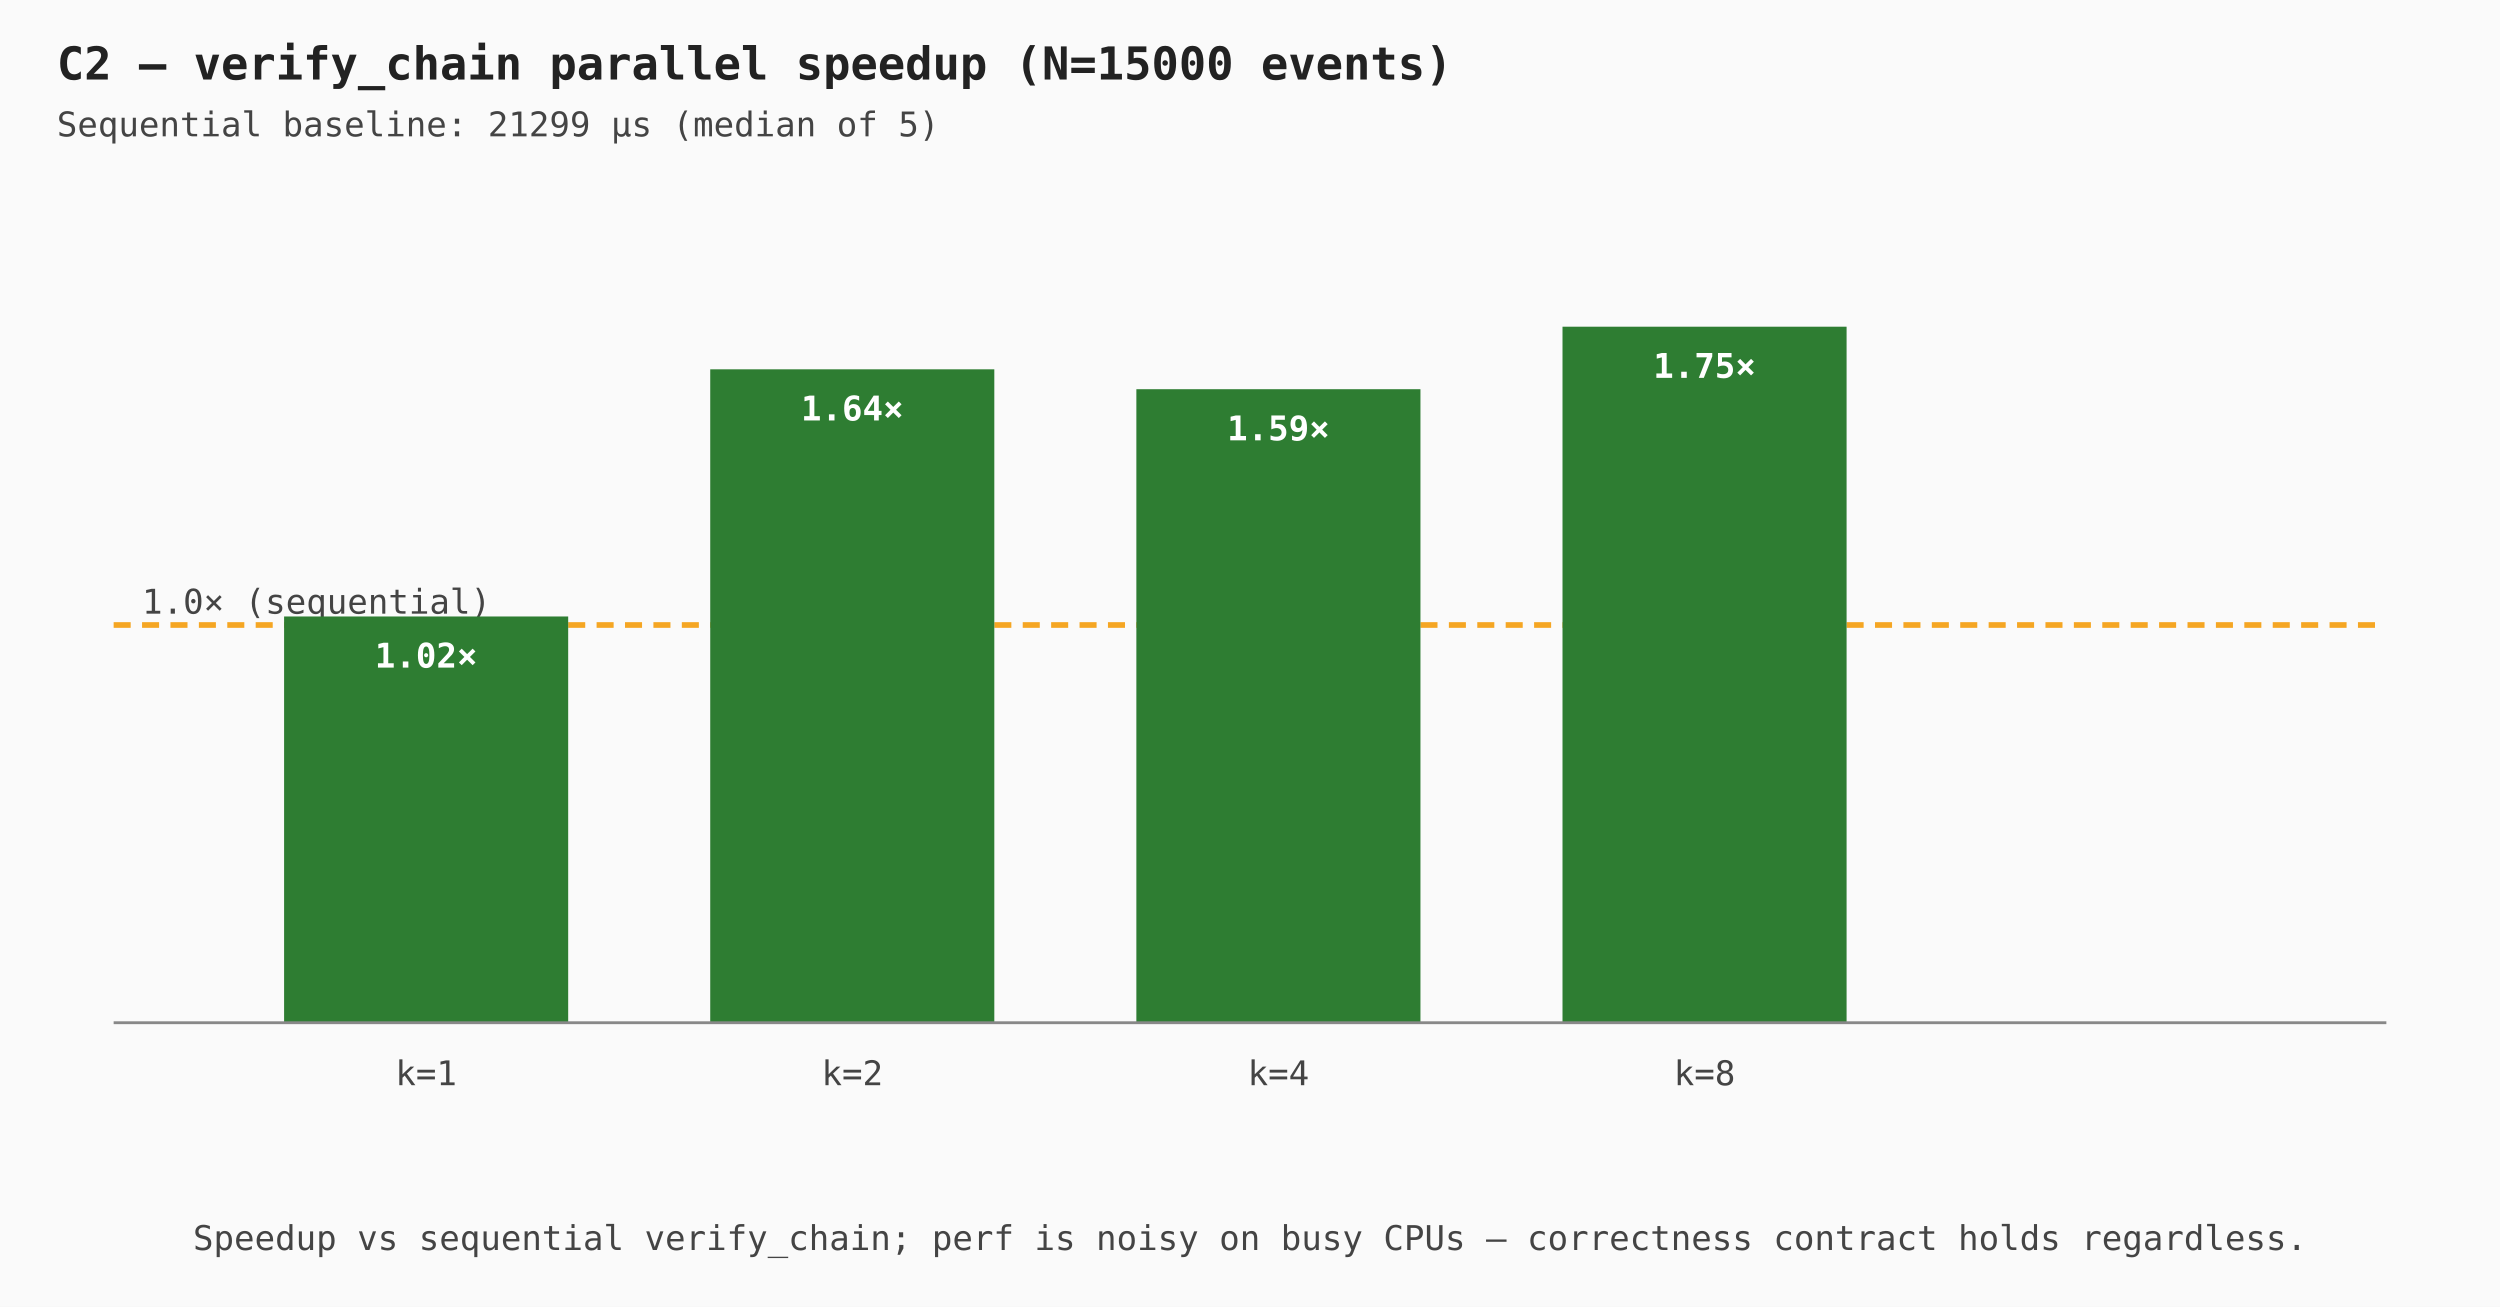
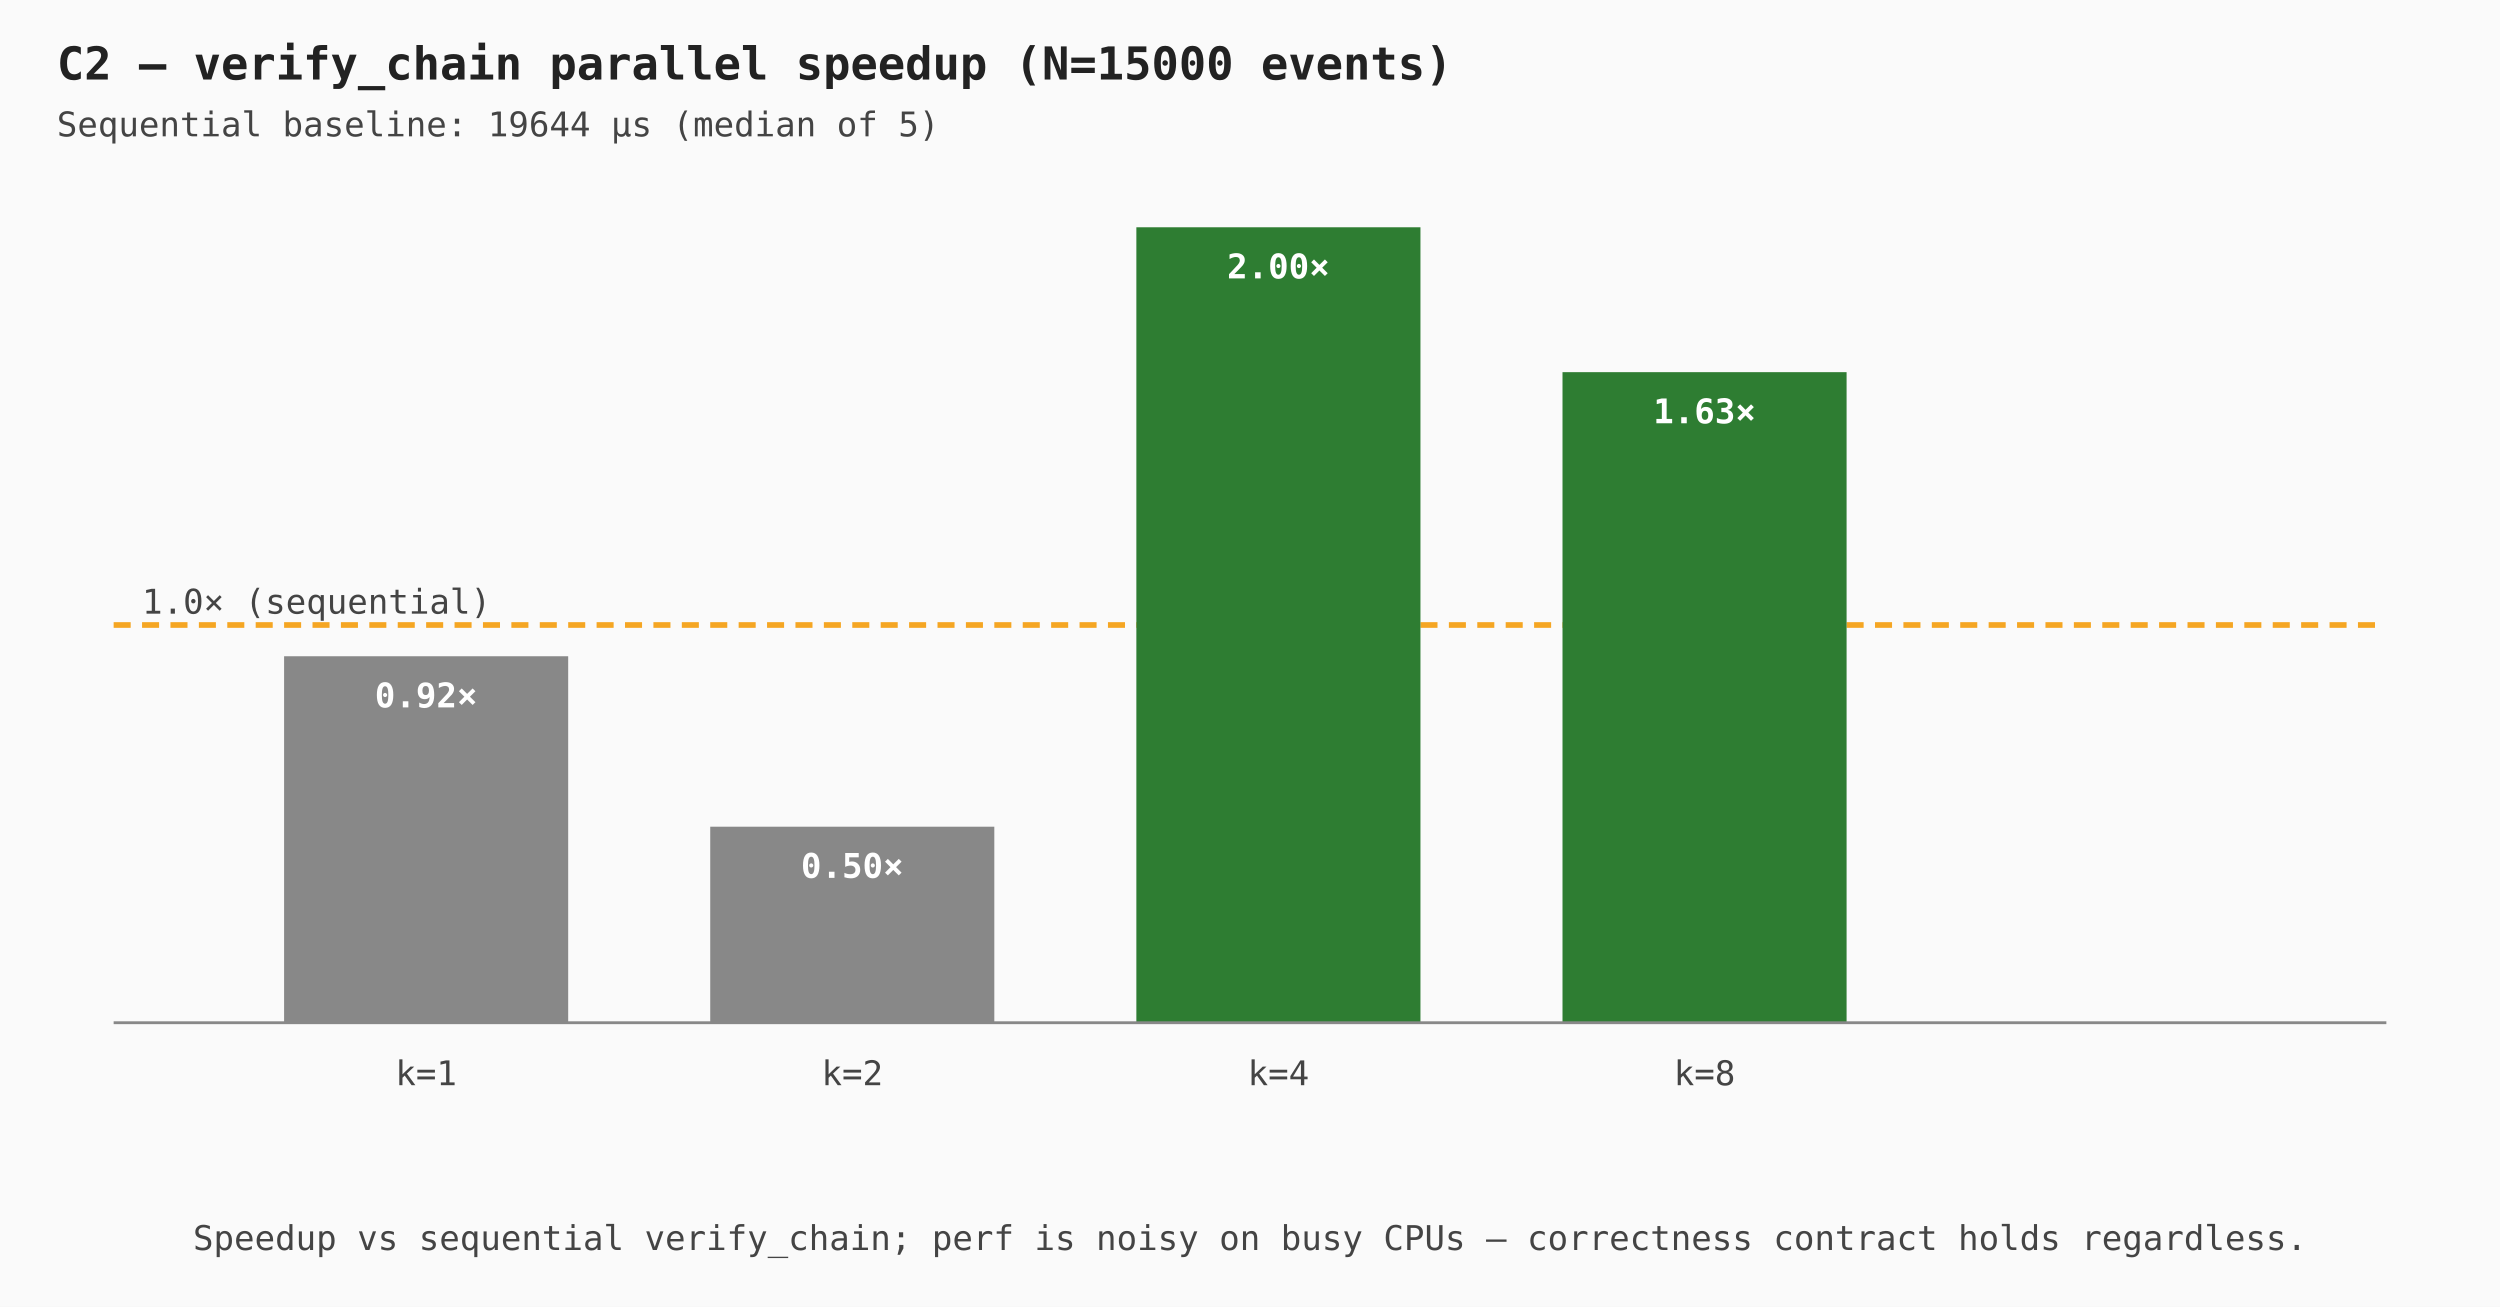
<svg xmlns="http://www.w3.org/2000/svg" viewBox="0 0 880 460" width="880" height="460" font-family="ui-monospace, Menlo, Consolas, monospace">
  <style>
    .title { font-size: 16px; font-weight: bold; fill: #222; }
    .label { font-size: 12px; fill: #444; }
    .value-label { font-size: 12px; fill: #fff; font-weight: bold; }
    .axis { stroke: #888; stroke-width: 1; }
    .ref-line { stroke: #f5a623; stroke-width: 2; stroke-dasharray: 6,4; }
  </style>
  <rect width="100%" height="100%" fill="#fafafa" />
  <text x="20" y="28" class="title">C2 — verify_chain parallel speedup (N=15000 events)</text>
-   <text x="20" y="48" class="label">Sequential baseline: 21299 µs (median of 5)</text>
+   <text x="20" y="48" class="label">Sequential baseline: 19644 µs (median of 5)</text>
  <line class="ref-line" x1="40" y1="220" x2="840" y2="220" />
  <text x="50" y="216" class="label" fill="#a06a13">1.0× (sequential)</text>
-   <rect x="100" y="217" width="100" height="143" fill="#2e7d32" />
-   <text x="150" y="235" text-anchor="middle" class="value-label">1.02×</text>
+   <rect x="100" y="231" width="100" height="129" fill="#888" />
+   <text x="150" y="249" text-anchor="middle" class="value-label">0.92×</text>
  <text x="150" y="382" text-anchor="middle" class="label">k=1</text>
-   <rect x="250" y="130" width="100" height="230" fill="#2e7d32" />
-   <text x="300" y="148" text-anchor="middle" class="value-label">1.64×</text>
+   <rect x="250" y="291" width="100" height="69" fill="#888" />
+   <text x="300" y="309" text-anchor="middle" class="value-label">0.50×</text>
  <text x="300" y="382" text-anchor="middle" class="label">k=2</text>
-   <rect x="400" y="137" width="100" height="223" fill="#2e7d32" />
-   <text x="450" y="155" text-anchor="middle" class="value-label">1.59×</text>
+   <rect x="400" y="80" width="100" height="280" fill="#2e7d32" />
+   <text x="450" y="98" text-anchor="middle" class="value-label">2.00×</text>
  <text x="450" y="382" text-anchor="middle" class="label">k=4</text>
-   <rect x="550" y="115" width="100" height="245" fill="#2e7d32" />
-   <text x="600" y="133" text-anchor="middle" class="value-label">1.75×</text>
+   <rect x="550" y="131" width="100" height="229" fill="#2e7d32" />
+   <text x="600" y="149" text-anchor="middle" class="value-label">1.63×</text>
  <text x="600" y="382" text-anchor="middle" class="label">k=8</text>
  <line class="axis" x1="40" y1="360" x2="840" y2="360" />
  <text x="440" y="440" text-anchor="middle" class="label">Speedup vs sequential verify_chain; perf is noisy on busy CPUs — correctness contract holds regardless.</text>
</svg>
